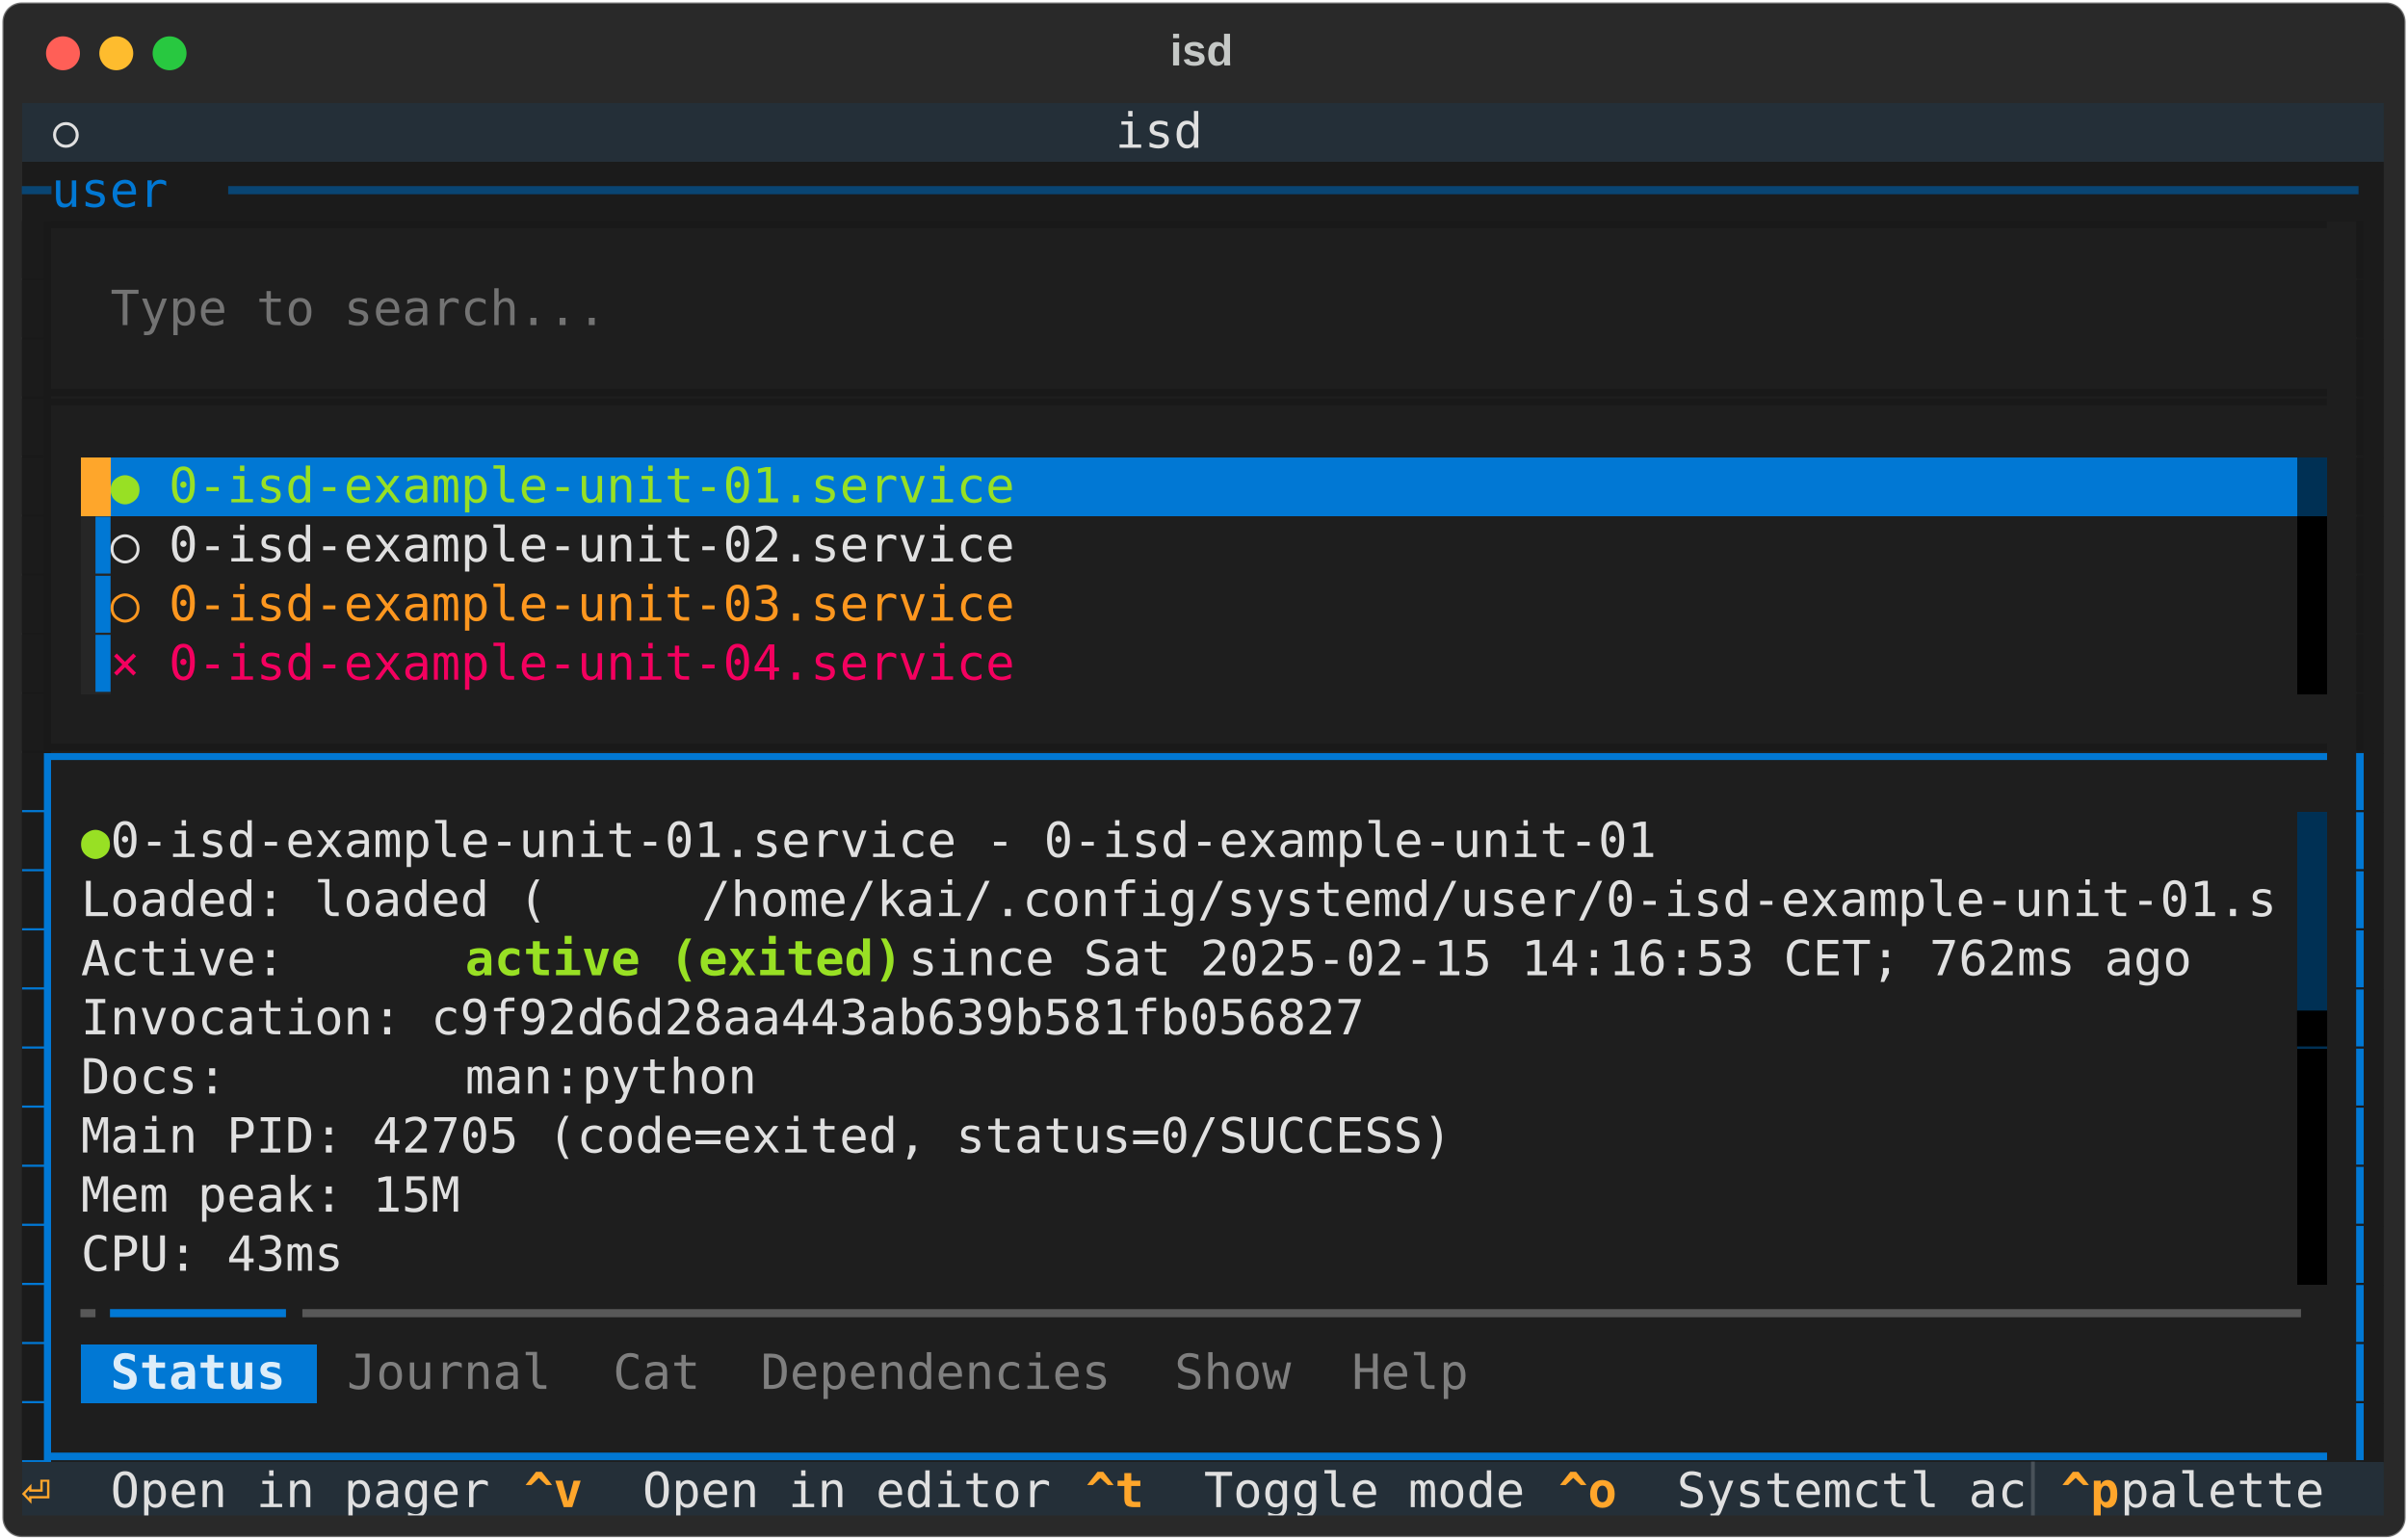
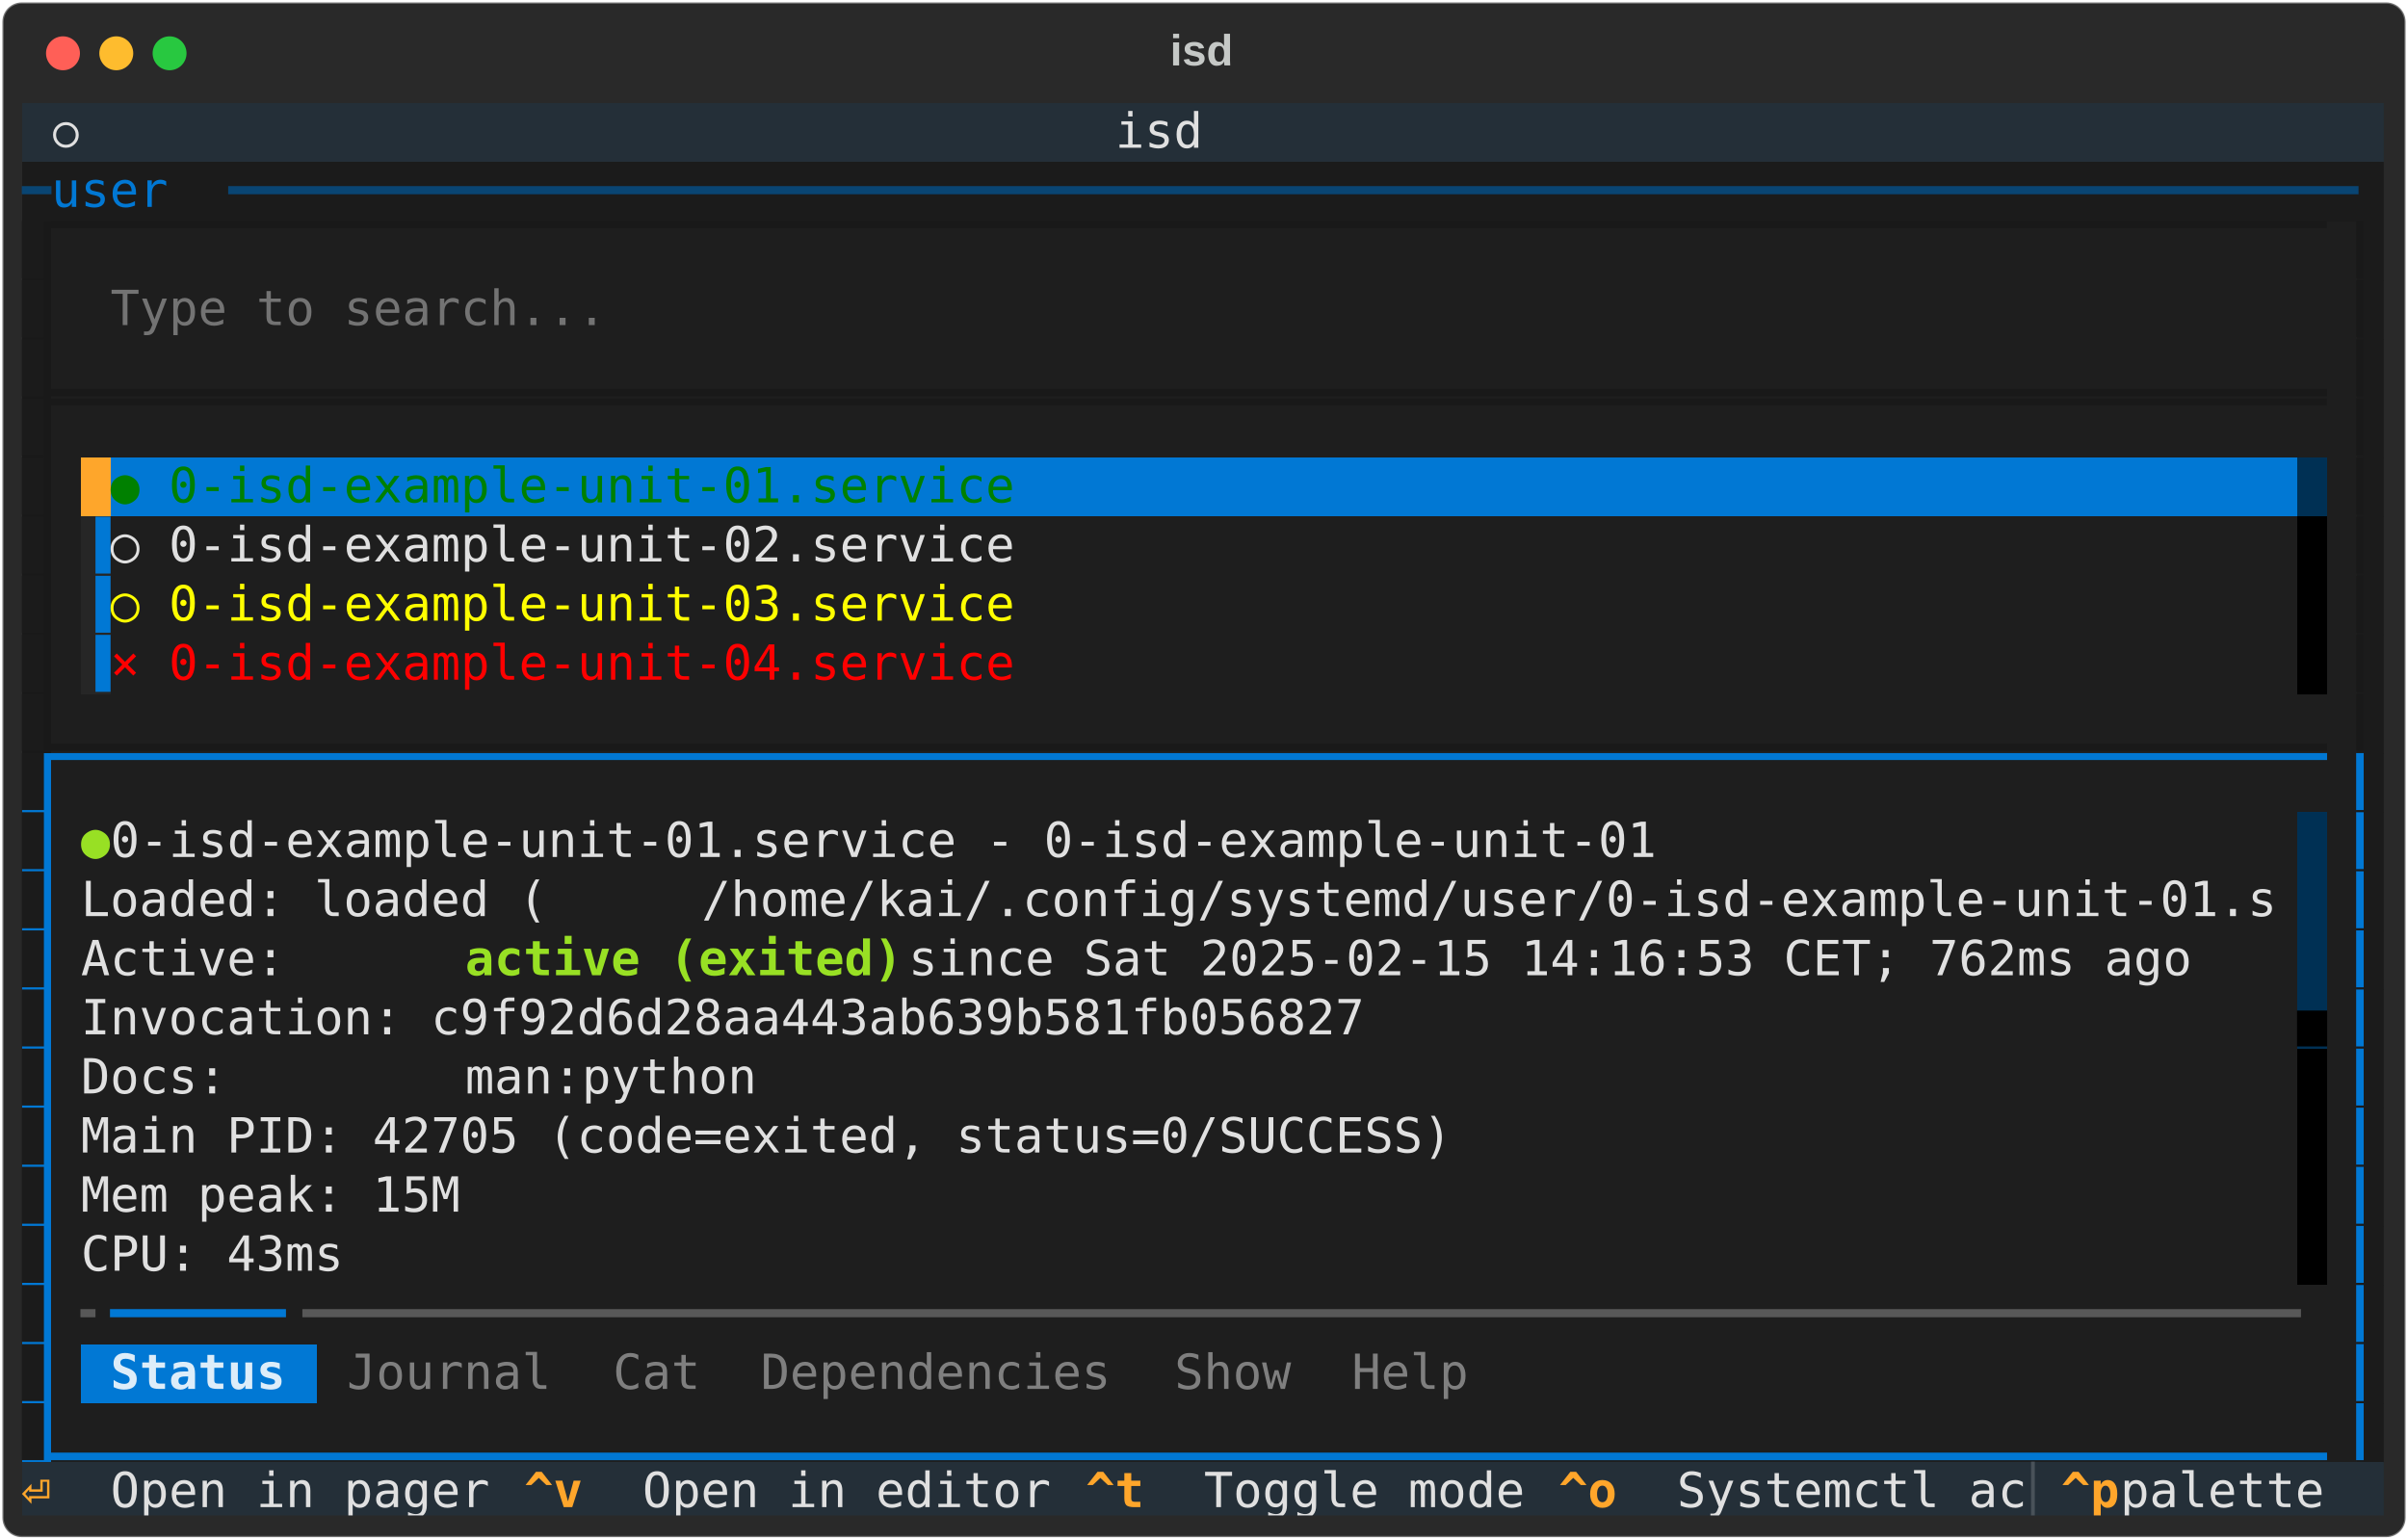
<svg xmlns="http://www.w3.org/2000/svg" class="rich-terminal" viewBox="0 0 994 635.6">
  <style>

    @font-face {
        font-family: "Fira Code";
        src: local("FiraCode-Regular"),
                url("https://cdnjs.cloudflare.com/ajax/libs/firacode/6.2.0/woff2/FiraCode-Regular.woff2") format("woff2"),
                url("https://cdnjs.cloudflare.com/ajax/libs/firacode/6.2.0/woff/FiraCode-Regular.woff") format("woff");
        font-style: normal;
        font-weight: 400;
    }
    @font-face {
        font-family: "Fira Code";
        src: local("FiraCode-Bold"),
                url("https://cdnjs.cloudflare.com/ajax/libs/firacode/6.2.0/woff2/FiraCode-Bold.woff2") format("woff2"),
                url("https://cdnjs.cloudflare.com/ajax/libs/firacode/6.2.0/woff/FiraCode-Bold.woff") format("woff");
        font-style: bold;
        font-weight: 700;
    }

    .terminal-matrix {
        font-family: Fira Code, monospace;
        font-size: 20px;
        line-height: 24.4px;
        font-variant-east-asian: full-width;
    }

    .terminal-title {
        font-size: 18px;
        font-weight: bold;
        font-family: arial;
    }

    .terminal-r1 { fill: #c5c8c6 }
.terminal-r2 { fill: #e0e0e0 }
.terminal-r3 { fill: #094573 }
.terminal-r4 { fill: #0178d4 }
.terminal-r5 { fill: #1b1b1b }
.terminal-r6 { fill: #191919 }
.terminal-r7 { fill: #737373 }
.terminal-r8 { fill: #fea62b }
- .terminal-r9 { fill: #98e024 }
+ .terminal-r9 { fill: #008000 }
.terminal-r10 { fill: #1e1e1e }
- .terminal-r11 { fill: #fd971f }
- .terminal-r12 { fill: #f4005f }
+ .terminal-r11 { fill: #ffff00 }
+ .terminal-r12 { fill: #ff0000 }
.terminal-r13 { fill: #98e024;font-weight: bold }
.terminal-r14 { fill: #000000 }
.terminal-r15 { fill: #585858 }
.terminal-r16 { fill: #ddedf9;font-weight: bold }
.terminal-r17 { fill: #7f7f7f }
.terminal-r18 { fill: #ffa62b;font-weight: bold }
.terminal-r19 { fill: #495259 }
    </style>
  <defs>
    <clipPath id="terminal-clip-terminal">
      <rect x="0" y="0" width="975.0" height="584.6" />
    </clipPath>
    <clipPath id="terminal-line-0">
      <rect x="0" y="1.5" width="976" height="24.65" />
    </clipPath>
    <clipPath id="terminal-line-1">
      <rect x="0" y="25.9" width="976" height="24.65" />
    </clipPath>
    <clipPath id="terminal-line-2">
      <rect x="0" y="50.3" width="976" height="24.65" />
    </clipPath>
    <clipPath id="terminal-line-3">
      <rect x="0" y="74.7" width="976" height="24.65" />
    </clipPath>
    <clipPath id="terminal-line-4">
      <rect x="0" y="99.1" width="976" height="24.65" />
    </clipPath>
    <clipPath id="terminal-line-5">
      <rect x="0" y="123.5" width="976" height="24.65" />
    </clipPath>
    <clipPath id="terminal-line-6">
      <rect x="0" y="147.9" width="976" height="24.65" />
    </clipPath>
    <clipPath id="terminal-line-7">
      <rect x="0" y="172.3" width="976" height="24.65" />
    </clipPath>
    <clipPath id="terminal-line-8">
      <rect x="0" y="196.7" width="976" height="24.65" />
    </clipPath>
    <clipPath id="terminal-line-9">
      <rect x="0" y="221.1" width="976" height="24.65" />
    </clipPath>
    <clipPath id="terminal-line-10">
      <rect x="0" y="245.5" width="976" height="24.65" />
    </clipPath>
    <clipPath id="terminal-line-11">
      <rect x="0" y="269.9" width="976" height="24.65" />
    </clipPath>
    <clipPath id="terminal-line-12">
      <rect x="0" y="294.3" width="976" height="24.65" />
    </clipPath>
    <clipPath id="terminal-line-13">
      <rect x="0" y="318.7" width="976" height="24.65" />
    </clipPath>
    <clipPath id="terminal-line-14">
      <rect x="0" y="343.1" width="976" height="24.65" />
    </clipPath>
    <clipPath id="terminal-line-15">
      <rect x="0" y="367.5" width="976" height="24.65" />
    </clipPath>
    <clipPath id="terminal-line-16">
      <rect x="0" y="391.9" width="976" height="24.65" />
    </clipPath>
    <clipPath id="terminal-line-17">
      <rect x="0" y="416.3" width="976" height="24.65" />
    </clipPath>
    <clipPath id="terminal-line-18">
      <rect x="0" y="440.7" width="976" height="24.65" />
    </clipPath>
    <clipPath id="terminal-line-19">
      <rect x="0" y="465.1" width="976" height="24.65" />
    </clipPath>
    <clipPath id="terminal-line-20">
      <rect x="0" y="489.5" width="976" height="24.65" />
    </clipPath>
    <clipPath id="terminal-line-21">
      <rect x="0" y="513.9" width="976" height="24.65" />
    </clipPath>
    <clipPath id="terminal-line-22">
      <rect x="0" y="538.3" width="976" height="24.65" />
    </clipPath>
  </defs>
  <rect fill="#292929" stroke="rgba(255,255,255,0.35)" stroke-width="1" x="1" y="1" width="992" height="633.6" rx="8" />
  <text class="terminal-title" fill="#c5c8c6" text-anchor="middle" x="496" y="27">isd</text>
  <g transform="translate(26,22)">
    <circle cx="0" cy="0" r="7" fill="#ff5f57" />
    <circle cx="22" cy="0" r="7" fill="#febc2e" />
    <circle cx="44" cy="0" r="7" fill="#28c840" />
  </g>
  <g transform="translate(9, 41)" clip-path="url(#terminal-clip-terminal)">
    <rect fill="#242f38" x="0" y="1.5" width="12.2" height="24.65" shape-rendering="crispEdges" />
    <rect fill="#242f38" x="12.2" y="1.5" width="12.2" height="24.65" shape-rendering="crispEdges" />
    <rect fill="#242f38" x="24.4" y="1.5" width="61" height="24.65" shape-rendering="crispEdges" />
    <rect fill="#242f38" x="85.4" y="1.5" width="12.2" height="24.65" shape-rendering="crispEdges" />
    <rect fill="#242f38" x="97.6" y="1.5" width="353.8" height="24.65" shape-rendering="crispEdges" />
    <rect fill="#242f38" x="451.4" y="1.5" width="36.6" height="24.65" shape-rendering="crispEdges" />
    <rect fill="#242f38" x="488" y="1.5" width="366" height="24.65" shape-rendering="crispEdges" />
    <rect fill="#242f38" x="854" y="1.5" width="12.2" height="24.65" shape-rendering="crispEdges" />
    <rect fill="#242f38" x="866.2" y="1.5" width="0" height="24.65" shape-rendering="crispEdges" />
    <rect fill="#242f38" x="866.2" y="1.5" width="109.8" height="24.65" shape-rendering="crispEdges" />
    <rect fill="#1b1b1b" x="0" y="25.9" width="12.2" height="24.65" shape-rendering="crispEdges" />
    <rect fill="#1b1b1b" x="12.2" y="25.9" width="73.2" height="24.65" shape-rendering="crispEdges" />
    <rect fill="#1b1b1b" x="85.4" y="25.9" width="890.6" height="24.65" shape-rendering="crispEdges" />
    <rect fill="#191919" x="0" y="50.3" width="12.2" height="24.65" shape-rendering="crispEdges" />
    <rect fill="#1e1e1e" x="12.2" y="50.3" width="951.6" height="24.65" shape-rendering="crispEdges" />
    <rect fill="#1b1b1b" x="963.8" y="50.3" width="12.2" height="24.65" shape-rendering="crispEdges" />
    <rect fill="#191919" x="0" y="74.7" width="12.2" height="24.65" shape-rendering="crispEdges" />
    <rect fill="#1e1e1e" x="12.2" y="74.7" width="24.4" height="24.65" shape-rendering="crispEdges" />
    <rect fill="#1e1e1e" x="36.6" y="74.7" width="207.4" height="24.65" shape-rendering="crispEdges" />
    <rect fill="#1e1e1e" x="244" y="74.7" width="695.4" height="24.65" shape-rendering="crispEdges" />
    <rect fill="#1e1e1e" x="939.4" y="74.7" width="24.4" height="24.65" shape-rendering="crispEdges" />
    <rect fill="#1b1b1b" x="963.8" y="74.7" width="12.2" height="24.65" shape-rendering="crispEdges" />
    <rect fill="#191919" x="0" y="99.1" width="12.2" height="24.65" shape-rendering="crispEdges" />
    <rect fill="#1e1e1e" x="12.2" y="99.1" width="951.6" height="24.65" shape-rendering="crispEdges" />
    <rect fill="#1b1b1b" x="963.8" y="99.1" width="12.2" height="24.65" shape-rendering="crispEdges" />
    <rect fill="#191919" x="0" y="123.5" width="12.2" height="24.65" shape-rendering="crispEdges" />
    <rect fill="#1e1e1e" x="12.2" y="123.5" width="951.6" height="24.65" shape-rendering="crispEdges" />
    <rect fill="#1b1b1b" x="963.8" y="123.5" width="12.2" height="24.65" shape-rendering="crispEdges" />
    <rect fill="#191919" x="0" y="147.9" width="12.2" height="24.65" shape-rendering="crispEdges" />
    <rect fill="#1e1e1e" x="12.2" y="147.9" width="12.2" height="24.65" shape-rendering="crispEdges" />
    <rect fill="#fea62b" x="24.4" y="147.9" width="12.2" height="24.65" shape-rendering="crispEdges" />
    <rect fill="#0178d4" x="36.6" y="147.9" width="390.4" height="24.65" shape-rendering="crispEdges" />
    <rect fill="#0178d4" x="427" y="147.9" width="512.4" height="24.65" shape-rendering="crispEdges" />
    <rect fill="#003054" x="939.4" y="147.9" width="12.2" height="24.65" shape-rendering="crispEdges" />
    <rect fill="#1e1e1e" x="951.6" y="147.9" width="12.2" height="24.65" shape-rendering="crispEdges" />
    <rect fill="#1b1b1b" x="963.8" y="147.9" width="12.2" height="24.65" shape-rendering="crispEdges" />
    <rect fill="#191919" x="0" y="172.3" width="12.2" height="24.65" shape-rendering="crispEdges" />
    <rect fill="#1e1e1e" x="12.2" y="172.3" width="12.2" height="24.65" shape-rendering="crispEdges" />
    <rect fill="#262626" x="24.4" y="172.3" width="12.2" height="24.65" shape-rendering="crispEdges" />
-     <rect fill="#1e1e1e" x="36.6" y="172.3" width="902.8" height="24.65" shape-rendering="crispEdges" />
+     <rect fill="#1e1e1e" x="36.6" y="172.3" width="390.4" height="24.65" shape-rendering="crispEdges" />
+     <rect fill="#1e1e1e" x="427" y="172.3" width="512.4" height="24.65" shape-rendering="crispEdges" />
    <rect fill="#000000" x="939.4" y="172.3" width="12.2" height="24.65" shape-rendering="crispEdges" />
    <rect fill="#1e1e1e" x="951.6" y="172.3" width="12.2" height="24.65" shape-rendering="crispEdges" />
    <rect fill="#1b1b1b" x="963.8" y="172.3" width="12.2" height="24.65" shape-rendering="crispEdges" />
    <rect fill="#191919" x="0" y="196.7" width="12.2" height="24.65" shape-rendering="crispEdges" />
    <rect fill="#1e1e1e" x="12.2" y="196.7" width="12.2" height="24.65" shape-rendering="crispEdges" />
    <rect fill="#262626" x="24.4" y="196.7" width="12.2" height="24.65" shape-rendering="crispEdges" />
    <rect fill="#1e1e1e" x="36.6" y="196.7" width="390.4" height="24.65" shape-rendering="crispEdges" />
    <rect fill="#1e1e1e" x="427" y="196.7" width="512.4" height="24.65" shape-rendering="crispEdges" />
    <rect fill="#000000" x="939.4" y="196.7" width="12.2" height="24.65" shape-rendering="crispEdges" />
    <rect fill="#1e1e1e" x="951.6" y="196.7" width="12.2" height="24.65" shape-rendering="crispEdges" />
    <rect fill="#1b1b1b" x="963.8" y="196.7" width="12.2" height="24.65" shape-rendering="crispEdges" />
    <rect fill="#191919" x="0" y="221.1" width="12.2" height="24.65" shape-rendering="crispEdges" />
    <rect fill="#1e1e1e" x="12.2" y="221.1" width="12.2" height="24.65" shape-rendering="crispEdges" />
    <rect fill="#262626" x="24.4" y="221.1" width="12.2" height="24.65" shape-rendering="crispEdges" />
    <rect fill="#1e1e1e" x="36.6" y="221.1" width="390.4" height="24.65" shape-rendering="crispEdges" />
    <rect fill="#1e1e1e" x="427" y="221.1" width="512.4" height="24.65" shape-rendering="crispEdges" />
    <rect fill="#000000" x="939.4" y="221.1" width="12.2" height="24.65" shape-rendering="crispEdges" />
    <rect fill="#1e1e1e" x="951.6" y="221.1" width="12.2" height="24.65" shape-rendering="crispEdges" />
    <rect fill="#1b1b1b" x="963.8" y="221.1" width="12.2" height="24.65" shape-rendering="crispEdges" />
    <rect fill="#191919" x="0" y="245.5" width="12.2" height="24.65" shape-rendering="crispEdges" />
    <rect fill="#1e1e1e" x="12.2" y="245.5" width="951.6" height="24.65" shape-rendering="crispEdges" />
    <rect fill="#1b1b1b" x="963.8" y="245.5" width="12.2" height="24.65" shape-rendering="crispEdges" />
    <rect fill="#0178d4" x="0" y="269.9" width="12.2" height="24.65" shape-rendering="crispEdges" />
    <rect fill="#1e1e1e" x="12.2" y="269.9" width="951.6" height="24.65" shape-rendering="crispEdges" />
    <rect fill="#1b1b1b" x="963.8" y="269.9" width="12.2" height="24.65" shape-rendering="crispEdges" />
    <rect fill="#0178d4" x="0" y="294.3" width="12.2" height="24.65" shape-rendering="crispEdges" />
    <rect fill="#1e1e1e" x="12.2" y="294.3" width="12.2" height="24.65" shape-rendering="crispEdges" />
    <rect fill="#1e1e1e" x="24.4" y="294.3" width="12.2" height="24.65" shape-rendering="crispEdges" />
    <rect fill="#1e1e1e" x="36.6" y="294.3" width="902.8" height="24.65" shape-rendering="crispEdges" />
    <rect fill="#003054" x="939.4" y="294.3" width="12.2" height="24.65" shape-rendering="crispEdges" />
    <rect fill="#1e1e1e" x="951.6" y="294.3" width="12.2" height="24.65" shape-rendering="crispEdges" />
    <rect fill="#1b1b1b" x="963.8" y="294.3" width="12.2" height="24.65" shape-rendering="crispEdges" />
    <rect fill="#0178d4" x="0" y="318.7" width="12.2" height="24.65" shape-rendering="crispEdges" />
    <rect fill="#1e1e1e" x="12.2" y="318.7" width="12.2" height="24.65" shape-rendering="crispEdges" />
    <rect fill="#1e1e1e" x="24.4" y="318.7" width="256.2" height="24.65" shape-rendering="crispEdges" />
    <rect fill="#1e1e1e" x="280.6" y="318.7" width="658.8" height="24.65" shape-rendering="crispEdges" />
    <rect fill="#003054" x="939.4" y="318.7" width="12.2" height="24.65" shape-rendering="crispEdges" />
    <rect fill="#1e1e1e" x="951.6" y="318.7" width="12.2" height="24.65" shape-rendering="crispEdges" />
    <rect fill="#1b1b1b" x="963.8" y="318.7" width="12.2" height="24.65" shape-rendering="crispEdges" />
    <rect fill="#0178d4" x="0" y="343.1" width="12.2" height="24.65" shape-rendering="crispEdges" />
    <rect fill="#1e1e1e" x="12.2" y="343.1" width="12.2" height="24.65" shape-rendering="crispEdges" />
    <rect fill="#1e1e1e" x="24.4" y="343.1" width="158.6" height="24.65" shape-rendering="crispEdges" />
    <rect fill="#1e1e1e" x="183" y="343.1" width="183" height="24.65" shape-rendering="crispEdges" />
    <rect fill="#1e1e1e" x="366" y="343.1" width="573.4" height="24.65" shape-rendering="crispEdges" />
    <rect fill="#003054" x="939.4" y="343.1" width="12.2" height="24.65" shape-rendering="crispEdges" />
    <rect fill="#1e1e1e" x="951.6" y="343.1" width="12.2" height="24.65" shape-rendering="crispEdges" />
    <rect fill="#1b1b1b" x="963.8" y="343.1" width="12.2" height="24.65" shape-rendering="crispEdges" />
    <rect fill="#0178d4" x="0" y="367.5" width="12.2" height="24.65" shape-rendering="crispEdges" />
    <rect fill="#1e1e1e" x="12.2" y="367.5" width="12.2" height="24.65" shape-rendering="crispEdges" />
    <rect fill="#1e1e1e" x="24.4" y="367.5" width="915" height="24.65" shape-rendering="crispEdges" />
    <rect fill="#003054" x="939.4" y="367.5" width="12.2" height="24.65" shape-rendering="crispEdges" />
    <rect fill="#1e1e1e" x="951.6" y="367.5" width="12.2" height="24.65" shape-rendering="crispEdges" />
    <rect fill="#1b1b1b" x="963.8" y="367.5" width="12.2" height="24.65" shape-rendering="crispEdges" />
    <rect fill="#0178d4" x="0" y="391.9" width="12.2" height="24.65" shape-rendering="crispEdges" />
    <rect fill="#1e1e1e" x="12.2" y="391.9" width="12.2" height="24.65" shape-rendering="crispEdges" />
    <rect fill="#1e1e1e" x="24.4" y="391.9" width="158.6" height="24.65" shape-rendering="crispEdges" />
    <rect fill="#1e1e1e" x="183" y="391.9" width="122" height="24.65" shape-rendering="crispEdges" />
    <rect fill="#1e1e1e" x="305" y="391.9" width="634.4" height="24.65" shape-rendering="crispEdges" />
    <rect fill="#000000" x="939.4" y="391.9" width="12.2" height="24.65" shape-rendering="crispEdges" />
    <rect fill="#1e1e1e" x="951.6" y="391.9" width="12.2" height="24.65" shape-rendering="crispEdges" />
    <rect fill="#1b1b1b" x="963.8" y="391.9" width="12.2" height="24.65" shape-rendering="crispEdges" />
    <rect fill="#0178d4" x="0" y="416.3" width="12.2" height="24.65" shape-rendering="crispEdges" />
    <rect fill="#1e1e1e" x="12.2" y="416.3" width="12.2" height="24.65" shape-rendering="crispEdges" />
    <rect fill="#1e1e1e" x="24.4" y="416.3" width="915" height="24.65" shape-rendering="crispEdges" />
    <rect fill="#000000" x="939.4" y="416.3" width="12.2" height="24.65" shape-rendering="crispEdges" />
    <rect fill="#1e1e1e" x="951.6" y="416.3" width="12.2" height="24.65" shape-rendering="crispEdges" />
    <rect fill="#1b1b1b" x="963.8" y="416.3" width="12.2" height="24.65" shape-rendering="crispEdges" />
    <rect fill="#0178d4" x="0" y="440.7" width="12.2" height="24.65" shape-rendering="crispEdges" />
    <rect fill="#1e1e1e" x="12.2" y="440.7" width="12.2" height="24.65" shape-rendering="crispEdges" />
    <rect fill="#1e1e1e" x="24.4" y="440.7" width="915" height="24.65" shape-rendering="crispEdges" />
    <rect fill="#000000" x="939.4" y="440.7" width="12.2" height="24.65" shape-rendering="crispEdges" />
    <rect fill="#1e1e1e" x="951.6" y="440.7" width="12.2" height="24.65" shape-rendering="crispEdges" />
    <rect fill="#1b1b1b" x="963.8" y="440.7" width="12.2" height="24.65" shape-rendering="crispEdges" />
    <rect fill="#0178d4" x="0" y="465.1" width="12.2" height="24.65" shape-rendering="crispEdges" />
    <rect fill="#1e1e1e" x="12.2" y="465.1" width="12.2" height="24.65" shape-rendering="crispEdges" />
    <rect fill="#1e1e1e" x="24.4" y="465.1" width="915" height="24.65" shape-rendering="crispEdges" />
    <rect fill="#000000" x="939.4" y="465.1" width="12.2" height="24.65" shape-rendering="crispEdges" />
    <rect fill="#1e1e1e" x="951.6" y="465.1" width="12.2" height="24.65" shape-rendering="crispEdges" />
    <rect fill="#1b1b1b" x="963.8" y="465.1" width="12.2" height="24.65" shape-rendering="crispEdges" />
    <rect fill="#0178d4" x="0" y="489.5" width="12.2" height="24.65" shape-rendering="crispEdges" />
    <rect fill="#1e1e1e" x="12.2" y="489.5" width="12.2" height="24.65" shape-rendering="crispEdges" />
    <rect fill="#1e1e1e" x="24.4" y="489.5" width="12.2" height="24.65" shape-rendering="crispEdges" />
    <rect fill="#1e1e1e" x="36.6" y="489.5" width="73.2" height="24.65" shape-rendering="crispEdges" />
    <rect fill="#1e1e1e" x="109.8" y="489.5" width="841.8" height="24.65" shape-rendering="crispEdges" />
    <rect fill="#1e1e1e" x="951.6" y="489.5" width="12.2" height="24.65" shape-rendering="crispEdges" />
    <rect fill="#1b1b1b" x="963.8" y="489.5" width="12.2" height="24.65" shape-rendering="crispEdges" />
    <rect fill="#0178d4" x="0" y="513.9" width="12.2" height="24.65" shape-rendering="crispEdges" />
    <rect fill="#1e1e1e" x="12.2" y="513.9" width="12.2" height="24.65" shape-rendering="crispEdges" />
    <rect fill="#0178d4" x="24.4" y="513.9" width="12.2" height="24.65" shape-rendering="crispEdges" />
    <rect fill="#0178d4" x="36.6" y="513.9" width="73.2" height="24.65" shape-rendering="crispEdges" />
    <rect fill="#0178d4" x="109.8" y="513.9" width="12.2" height="24.65" shape-rendering="crispEdges" />
    <rect fill="#1e1e1e" x="122" y="513.9" width="12.2" height="24.65" shape-rendering="crispEdges" />
    <rect fill="#1e1e1e" x="134.2" y="513.9" width="85.4" height="24.65" shape-rendering="crispEdges" />
    <rect fill="#1e1e1e" x="219.6" y="513.9" width="24.4" height="24.65" shape-rendering="crispEdges" />
    <rect fill="#1e1e1e" x="244" y="513.9" width="36.6" height="24.65" shape-rendering="crispEdges" />
    <rect fill="#1e1e1e" x="280.6" y="513.9" width="24.4" height="24.65" shape-rendering="crispEdges" />
    <rect fill="#1e1e1e" x="305" y="513.9" width="146.4" height="24.65" shape-rendering="crispEdges" />
    <rect fill="#1e1e1e" x="451.4" y="513.9" width="24.4" height="24.65" shape-rendering="crispEdges" />
    <rect fill="#1e1e1e" x="475.8" y="513.9" width="48.8" height="24.65" shape-rendering="crispEdges" />
    <rect fill="#1e1e1e" x="524.6" y="513.9" width="24.4" height="24.65" shape-rendering="crispEdges" />
    <rect fill="#1e1e1e" x="549" y="513.9" width="48.8" height="24.65" shape-rendering="crispEdges" />
-     <rect fill="#1e1e1e" x="597.8" y="513.9" width="12.2" height="24.65" shape-rendering="crispEdges" />
-     <rect fill="#1e1e1e" x="610" y="513.9" width="341.6" height="24.65" shape-rendering="crispEdges" />
-     <rect fill="#1e1e1e" x="951.6" y="513.9" width="12.2" height="24.65" shape-rendering="crispEdges" />
+     <rect fill="#1e1e1e" x="597.8" y="513.9" width="366" height="24.65" shape-rendering="crispEdges" />
    <rect fill="#1b1b1b" x="963.8" y="513.9" width="12.2" height="24.65" shape-rendering="crispEdges" />
    <rect fill="#0178d4" x="0" y="538.3" width="12.2" height="24.65" shape-rendering="crispEdges" />
    <rect fill="#1e1e1e" x="12.2" y="538.3" width="951.6" height="24.65" shape-rendering="crispEdges" />
    <rect fill="#1b1b1b" x="963.8" y="538.3" width="12.2" height="24.65" shape-rendering="crispEdges" />
    <rect fill="#242f38" x="0" y="562.7" width="36.6" height="24.65" shape-rendering="crispEdges" />
    <rect fill="#242f38" x="36.6" y="562.7" width="170.8" height="24.65" shape-rendering="crispEdges" />
    <rect fill="#242f38" x="207.4" y="562.7" width="48.8" height="24.65" shape-rendering="crispEdges" />
    <rect fill="#242f38" x="256.2" y="562.7" width="183" height="24.65" shape-rendering="crispEdges" />
    <rect fill="#242f38" x="439.2" y="562.7" width="48.8" height="24.65" shape-rendering="crispEdges" />
    <rect fill="#242f38" x="488" y="562.7" width="146.4" height="24.65" shape-rendering="crispEdges" />
    <rect fill="#242f38" x="634.4" y="562.7" width="48.8" height="24.65" shape-rendering="crispEdges" />
    <rect fill="#242f38" x="683.2" y="562.7" width="146.4" height="24.65" shape-rendering="crispEdges" />
    <rect fill="#242f38" x="829.6" y="562.7" width="12.2" height="24.65" shape-rendering="crispEdges" />
    <rect fill="#242f38" x="841.8" y="562.7" width="24.4" height="24.65" shape-rendering="crispEdges" />
    <rect fill="#242f38" x="866.2" y="562.7" width="97.6" height="24.65" shape-rendering="crispEdges" />
    <rect fill="#242f38" x="963.8" y="562.7" width="12.2" height="24.65" shape-rendering="crispEdges" />
    <g class="terminal-matrix">
      <text class="terminal-r2" x="12.2" y="20" textLength="12.2" clip-path="url(#terminal-line-0)">⭘</text>
      <text class="terminal-r2" x="451.4" y="20" textLength="36.6" clip-path="url(#terminal-line-0)">isd</text>
      <text class="terminal-r1" x="976" y="20" textLength="12.2" clip-path="url(#terminal-line-0)">
</text>
      <text class="terminal-r3" x="0" y="44.4" textLength="12.2" clip-path="url(#terminal-line-1)">━</text>
      <text class="terminal-r4" x="12.2" y="44.4" textLength="73.2" clip-path="url(#terminal-line-1)"> user </text>
      <text class="terminal-r3" x="85.4" y="44.4" textLength="890.6" clip-path="url(#terminal-line-1)">━━━━━━━━━━━━━━━━━━━━━━━━━━━━━━━━━━━━━━━━━━━━━━━━━━━━━━━━━━━━━━━━━━━━━━━━━</text>
      <text class="terminal-r1" x="976" y="44.4" textLength="12.2" clip-path="url(#terminal-line-1)">
</text>
      <text class="terminal-r5" x="0" y="68.8" textLength="12.2" clip-path="url(#terminal-line-2)">▊</text>
      <text class="terminal-r6" x="12.2" y="68.8" textLength="951.6" clip-path="url(#terminal-line-2)">▔▔▔▔▔▔▔▔▔▔▔▔▔▔▔▔▔▔▔▔▔▔▔▔▔▔▔▔▔▔▔▔▔▔▔▔▔▔▔▔▔▔▔▔▔▔▔▔▔▔▔▔▔▔▔▔▔▔▔▔▔▔▔▔▔▔▔▔▔▔▔▔▔▔▔▔▔▔</text>
      <text class="terminal-r6" x="963.8" y="68.8" textLength="12.2" clip-path="url(#terminal-line-2)">▎</text>
      <text class="terminal-r1" x="976" y="68.8" textLength="12.2" clip-path="url(#terminal-line-2)">
</text>
      <text class="terminal-r5" x="0" y="93.2" textLength="12.2" clip-path="url(#terminal-line-3)">▊</text>
      <text class="terminal-r7" x="36.6" y="93.2" textLength="207.4" clip-path="url(#terminal-line-3)">Type to search...</text>
      <text class="terminal-r6" x="963.8" y="93.2" textLength="12.2" clip-path="url(#terminal-line-3)">▎</text>
      <text class="terminal-r1" x="976" y="93.2" textLength="12.2" clip-path="url(#terminal-line-3)">
</text>
      <text class="terminal-r5" x="0" y="117.6" textLength="12.2" clip-path="url(#terminal-line-4)">▊</text>
      <text class="terminal-r6" x="12.2" y="117.6" textLength="951.6" clip-path="url(#terminal-line-4)">▁▁▁▁▁▁▁▁▁▁▁▁▁▁▁▁▁▁▁▁▁▁▁▁▁▁▁▁▁▁▁▁▁▁▁▁▁▁▁▁▁▁▁▁▁▁▁▁▁▁▁▁▁▁▁▁▁▁▁▁▁▁▁▁▁▁▁▁▁▁▁▁▁▁▁▁▁▁</text>
      <text class="terminal-r6" x="963.8" y="117.6" textLength="12.2" clip-path="url(#terminal-line-4)">▎</text>
      <text class="terminal-r1" x="976" y="117.6" textLength="12.2" clip-path="url(#terminal-line-4)">
</text>
      <text class="terminal-r5" x="0" y="142" textLength="12.2" clip-path="url(#terminal-line-5)">▊</text>
      <text class="terminal-r6" x="12.2" y="142" textLength="951.6" clip-path="url(#terminal-line-5)">▔▔▔▔▔▔▔▔▔▔▔▔▔▔▔▔▔▔▔▔▔▔▔▔▔▔▔▔▔▔▔▔▔▔▔▔▔▔▔▔▔▔▔▔▔▔▔▔▔▔▔▔▔▔▔▔▔▔▔▔▔▔▔▔▔▔▔▔▔▔▔▔▔▔▔▔▔▔</text>
      <text class="terminal-r6" x="963.8" y="142" textLength="12.2" clip-path="url(#terminal-line-5)">▎</text>
      <text class="terminal-r1" x="976" y="142" textLength="12.2" clip-path="url(#terminal-line-5)">
</text>
      <text class="terminal-r5" x="0" y="166.4" textLength="12.2" clip-path="url(#terminal-line-6)">▊</text>
      <text class="terminal-r8" x="24.4" y="166.4" textLength="12.2" clip-path="url(#terminal-line-6)">▐</text>
      <text class="terminal-r9" x="36.6" y="166.4" textLength="390.4" clip-path="url(#terminal-line-6)"> ● 0-isd-example-unit-01.service</text>
      <text class="terminal-r6" x="963.8" y="166.4" textLength="12.2" clip-path="url(#terminal-line-6)">▎</text>
      <text class="terminal-r1" x="976" y="166.4" textLength="12.2" clip-path="url(#terminal-line-6)">
</text>
      <text class="terminal-r5" x="0" y="190.8" textLength="12.2" clip-path="url(#terminal-line-7)">▊</text>
      <text class="terminal-r4" x="24.4" y="190.8" textLength="12.2" clip-path="url(#terminal-line-7)">▐</text>
-       <text class="terminal-r2" x="36.6" y="190.8" textLength="902.8" clip-path="url(#terminal-line-7)"> ○ 0-isd-example-unit-02.service                                          </text>
+       <text class="terminal-r2" x="36.6" y="190.8" textLength="390.4" clip-path="url(#terminal-line-7)"> ○ 0-isd-example-unit-02.service</text>
      <text class="terminal-r6" x="963.8" y="190.8" textLength="12.2" clip-path="url(#terminal-line-7)">▎</text>
      <text class="terminal-r1" x="976" y="190.8" textLength="12.2" clip-path="url(#terminal-line-7)">
</text>
      <text class="terminal-r5" x="0" y="215.2" textLength="12.2" clip-path="url(#terminal-line-8)">▊</text>
      <text class="terminal-r4" x="24.4" y="215.2" textLength="12.2" clip-path="url(#terminal-line-8)">▐</text>
      <text class="terminal-r11" x="36.6" y="215.2" textLength="390.4" clip-path="url(#terminal-line-8)"> ○ 0-isd-example-unit-03.service</text>
      <text class="terminal-r6" x="963.8" y="215.2" textLength="12.2" clip-path="url(#terminal-line-8)">▎</text>
      <text class="terminal-r1" x="976" y="215.2" textLength="12.2" clip-path="url(#terminal-line-8)">
</text>
      <text class="terminal-r5" x="0" y="239.6" textLength="12.2" clip-path="url(#terminal-line-9)">▊</text>
      <text class="terminal-r4" x="24.4" y="239.6" textLength="12.2" clip-path="url(#terminal-line-9)">▐</text>
      <text class="terminal-r12" x="36.6" y="239.6" textLength="390.4" clip-path="url(#terminal-line-9)"> × 0-isd-example-unit-04.service</text>
      <text class="terminal-r6" x="963.8" y="239.6" textLength="12.2" clip-path="url(#terminal-line-9)">▎</text>
      <text class="terminal-r1" x="976" y="239.6" textLength="12.2" clip-path="url(#terminal-line-9)">
</text>
      <text class="terminal-r5" x="0" y="264" textLength="12.2" clip-path="url(#terminal-line-10)">▊</text>
      <text class="terminal-r6" x="12.2" y="264" textLength="951.6" clip-path="url(#terminal-line-10)">▁▁▁▁▁▁▁▁▁▁▁▁▁▁▁▁▁▁▁▁▁▁▁▁▁▁▁▁▁▁▁▁▁▁▁▁▁▁▁▁▁▁▁▁▁▁▁▁▁▁▁▁▁▁▁▁▁▁▁▁▁▁▁▁▁▁▁▁▁▁▁▁▁▁▁▁▁▁</text>
      <text class="terminal-r6" x="963.8" y="264" textLength="12.2" clip-path="url(#terminal-line-10)">▎</text>
      <text class="terminal-r1" x="976" y="264" textLength="12.2" clip-path="url(#terminal-line-10)">
</text>
      <text class="terminal-r5" x="0" y="288.4" textLength="12.2" clip-path="url(#terminal-line-11)">▊</text>
      <text class="terminal-r4" x="12.2" y="288.4" textLength="951.6" clip-path="url(#terminal-line-11)">▔▔▔▔▔▔▔▔▔▔▔▔▔▔▔▔▔▔▔▔▔▔▔▔▔▔▔▔▔▔▔▔▔▔▔▔▔▔▔▔▔▔▔▔▔▔▔▔▔▔▔▔▔▔▔▔▔▔▔▔▔▔▔▔▔▔▔▔▔▔▔▔▔▔▔▔▔▔</text>
      <text class="terminal-r4" x="963.8" y="288.4" textLength="12.2" clip-path="url(#terminal-line-11)">▎</text>
      <text class="terminal-r1" x="976" y="288.4" textLength="12.2" clip-path="url(#terminal-line-11)">
</text>
      <text class="terminal-r5" x="0" y="312.8" textLength="12.2" clip-path="url(#terminal-line-12)">▊</text>
      <text class="terminal-r13" x="24.4" y="312.8" textLength="12.2" clip-path="url(#terminal-line-12)">●</text>
      <text class="terminal-r2" x="36.6" y="312.8" textLength="902.8" clip-path="url(#terminal-line-12)"> 0-isd-example-unit-01.service - 0-isd-example-unit-01                    </text>
      <text class="terminal-r4" x="963.8" y="312.8" textLength="12.2" clip-path="url(#terminal-line-12)">▎</text>
      <text class="terminal-r1" x="976" y="312.8" textLength="12.2" clip-path="url(#terminal-line-12)">
</text>
      <text class="terminal-r5" x="0" y="337.2" textLength="12.2" clip-path="url(#terminal-line-13)">▊</text>
      <text class="terminal-r2" x="24.4" y="337.2" textLength="256.2" clip-path="url(#terminal-line-13)">     Loaded: loaded (</text>
      <text class="terminal-r2" x="280.6" y="337.2" textLength="658.8" clip-path="url(#terminal-line-13)">/home/kai/.config/systemd/user/0-isd-example-unit-01.s</text>
      <text class="terminal-r4" x="963.8" y="337.2" textLength="12.2" clip-path="url(#terminal-line-13)">▎</text>
      <text class="terminal-r1" x="976" y="337.2" textLength="12.2" clip-path="url(#terminal-line-13)">
</text>
      <text class="terminal-r5" x="0" y="361.6" textLength="12.2" clip-path="url(#terminal-line-14)">▊</text>
      <text class="terminal-r2" x="24.4" y="361.6" textLength="158.6" clip-path="url(#terminal-line-14)">     Active: </text>
      <text class="terminal-r13" x="183" y="361.6" textLength="183" clip-path="url(#terminal-line-14)">active (exited)</text>
      <text class="terminal-r2" x="366" y="361.6" textLength="573.4" clip-path="url(#terminal-line-14)"> since Sat 2025-02-15 14:16:53 CET; 762ms ago  </text>
      <text class="terminal-r4" x="963.8" y="361.6" textLength="12.2" clip-path="url(#terminal-line-14)">▎</text>
      <text class="terminal-r1" x="976" y="361.6" textLength="12.2" clip-path="url(#terminal-line-14)">
</text>
      <text class="terminal-r5" x="0" y="386" textLength="12.2" clip-path="url(#terminal-line-15)">▊</text>
      <text class="terminal-r2" x="24.4" y="386" textLength="915" clip-path="url(#terminal-line-15)"> Invocation: c9f92d6d28aa443ab639b581fb056827                              </text>
      <text class="terminal-r14" x="939.4" y="386" textLength="12.2" clip-path="url(#terminal-line-15)">▅</text>
      <text class="terminal-r4" x="963.8" y="386" textLength="12.2" clip-path="url(#terminal-line-15)">▎</text>
      <text class="terminal-r1" x="976" y="386" textLength="12.2" clip-path="url(#terminal-line-15)">
</text>
      <text class="terminal-r5" x="0" y="410.4" textLength="12.2" clip-path="url(#terminal-line-16)">▊</text>
      <text class="terminal-r2" x="24.4" y="410.4" textLength="158.6" clip-path="url(#terminal-line-16)">       Docs: </text>
      <text class="terminal-r2" x="183" y="410.4" textLength="122" clip-path="url(#terminal-line-16)">man:python</text>
      <text class="terminal-r4" x="963.8" y="410.4" textLength="12.2" clip-path="url(#terminal-line-16)">▎</text>
      <text class="terminal-r1" x="976" y="410.4" textLength="12.2" clip-path="url(#terminal-line-16)">
</text>
      <text class="terminal-r5" x="0" y="434.8" textLength="12.2" clip-path="url(#terminal-line-17)">▊</text>
      <text class="terminal-r2" x="24.4" y="434.8" textLength="915" clip-path="url(#terminal-line-17)">   Main PID: 42705 (code=exited, status=0/SUCCESS)                         </text>
      <text class="terminal-r4" x="963.8" y="434.8" textLength="12.2" clip-path="url(#terminal-line-17)">▎</text>
      <text class="terminal-r1" x="976" y="434.8" textLength="12.2" clip-path="url(#terminal-line-17)">
</text>
      <text class="terminal-r5" x="0" y="459.2" textLength="12.2" clip-path="url(#terminal-line-18)">▊</text>
      <text class="terminal-r2" x="24.4" y="459.2" textLength="915" clip-path="url(#terminal-line-18)">   Mem peak: 15M                                                           </text>
      <text class="terminal-r4" x="963.8" y="459.2" textLength="12.2" clip-path="url(#terminal-line-18)">▎</text>
      <text class="terminal-r1" x="976" y="459.2" textLength="12.2" clip-path="url(#terminal-line-18)">
</text>
      <text class="terminal-r5" x="0" y="483.6" textLength="12.2" clip-path="url(#terminal-line-19)">▊</text>
      <text class="terminal-r2" x="24.4" y="483.6" textLength="915" clip-path="url(#terminal-line-19)">        CPU: 43ms                                                          </text>
      <text class="terminal-r4" x="963.8" y="483.6" textLength="12.2" clip-path="url(#terminal-line-19)">▎</text>
      <text class="terminal-r1" x="976" y="483.6" textLength="12.2" clip-path="url(#terminal-line-19)">
</text>
      <text class="terminal-r5" x="0" y="508" textLength="12.2" clip-path="url(#terminal-line-20)">▊</text>
      <text class="terminal-r15" x="24.4" y="508" textLength="12.2" clip-path="url(#terminal-line-20)">╸</text>
      <text class="terminal-r4" x="36.6" y="508" textLength="73.2" clip-path="url(#terminal-line-20)">━━━━━━</text>
      <text class="terminal-r15" x="109.8" y="508" textLength="841.8" clip-path="url(#terminal-line-20)">╺━━━━━━━━━━━━━━━━━━━━━━━━━━━━━━━━━━━━━━━━━━━━━━━━━━━━━━━━━━━━━━━━━━━━</text>
      <text class="terminal-r4" x="963.8" y="508" textLength="12.2" clip-path="url(#terminal-line-20)">▎</text>
      <text class="terminal-r1" x="976" y="508" textLength="12.2" clip-path="url(#terminal-line-20)">
</text>
      <text class="terminal-r5" x="0" y="532.4" textLength="12.2" clip-path="url(#terminal-line-21)">▊</text>
      <text class="terminal-r16" x="36.6" y="532.4" textLength="73.2" clip-path="url(#terminal-line-21)">Status</text>
      <text class="terminal-r17" x="134.2" y="532.4" textLength="85.4" clip-path="url(#terminal-line-21)">Journal</text>
      <text class="terminal-r17" x="244" y="532.4" textLength="36.6" clip-path="url(#terminal-line-21)">Cat</text>
      <text class="terminal-r17" x="305" y="532.4" textLength="146.4" clip-path="url(#terminal-line-21)">Dependencies</text>
      <text class="terminal-r17" x="475.8" y="532.4" textLength="48.8" clip-path="url(#terminal-line-21)">Show</text>
      <text class="terminal-r17" x="549" y="532.4" textLength="48.8" clip-path="url(#terminal-line-21)">Help</text>
      <text class="terminal-r4" x="963.8" y="532.4" textLength="12.2" clip-path="url(#terminal-line-21)">▎</text>
      <text class="terminal-r1" x="976" y="532.4" textLength="12.2" clip-path="url(#terminal-line-21)">
</text>
      <text class="terminal-r5" x="0" y="556.8" textLength="12.2" clip-path="url(#terminal-line-22)">▊</text>
      <text class="terminal-r4" x="12.2" y="556.8" textLength="951.6" clip-path="url(#terminal-line-22)">▁▁▁▁▁▁▁▁▁▁▁▁▁▁▁▁▁▁▁▁▁▁▁▁▁▁▁▁▁▁▁▁▁▁▁▁▁▁▁▁▁▁▁▁▁▁▁▁▁▁▁▁▁▁▁▁▁▁▁▁▁▁▁▁▁▁▁▁▁▁▁▁▁▁▁▁▁▁</text>
      <text class="terminal-r4" x="963.8" y="556.8" textLength="12.2" clip-path="url(#terminal-line-22)">▎</text>
      <text class="terminal-r1" x="976" y="556.8" textLength="12.2" clip-path="url(#terminal-line-22)">
</text>
      <text class="terminal-r18" x="0" y="581.2" textLength="36.6" clip-path="url(#terminal-line-23)"> ⏎ </text>
      <text class="terminal-r2" x="36.6" y="581.2" textLength="170.8" clip-path="url(#terminal-line-23)">Open in pager </text>
      <text class="terminal-r18" x="207.4" y="581.2" textLength="48.8" clip-path="url(#terminal-line-23)"> ^v </text>
      <text class="terminal-r2" x="256.2" y="581.2" textLength="183" clip-path="url(#terminal-line-23)">Open in editor </text>
      <text class="terminal-r18" x="439.2" y="581.2" textLength="48.8" clip-path="url(#terminal-line-23)"> ^t </text>
      <text class="terminal-r2" x="488" y="581.2" textLength="146.4" clip-path="url(#terminal-line-23)">Toggle mode </text>
      <text class="terminal-r18" x="634.4" y="581.2" textLength="48.8" clip-path="url(#terminal-line-23)"> ^o </text>
      <text class="terminal-r2" x="683.2" y="581.2" textLength="146.4" clip-path="url(#terminal-line-23)">Systemctl ac</text>
      <text class="terminal-r19" x="829.6" y="581.2" textLength="12.2" clip-path="url(#terminal-line-23)">▏</text>
      <text class="terminal-r18" x="841.8" y="581.2" textLength="24.4" clip-path="url(#terminal-line-23)">^p</text>
      <text class="terminal-r2" x="866.2" y="581.2" textLength="97.6" clip-path="url(#terminal-line-23)"> palette</text>
    </g>
  </g>
</svg>
